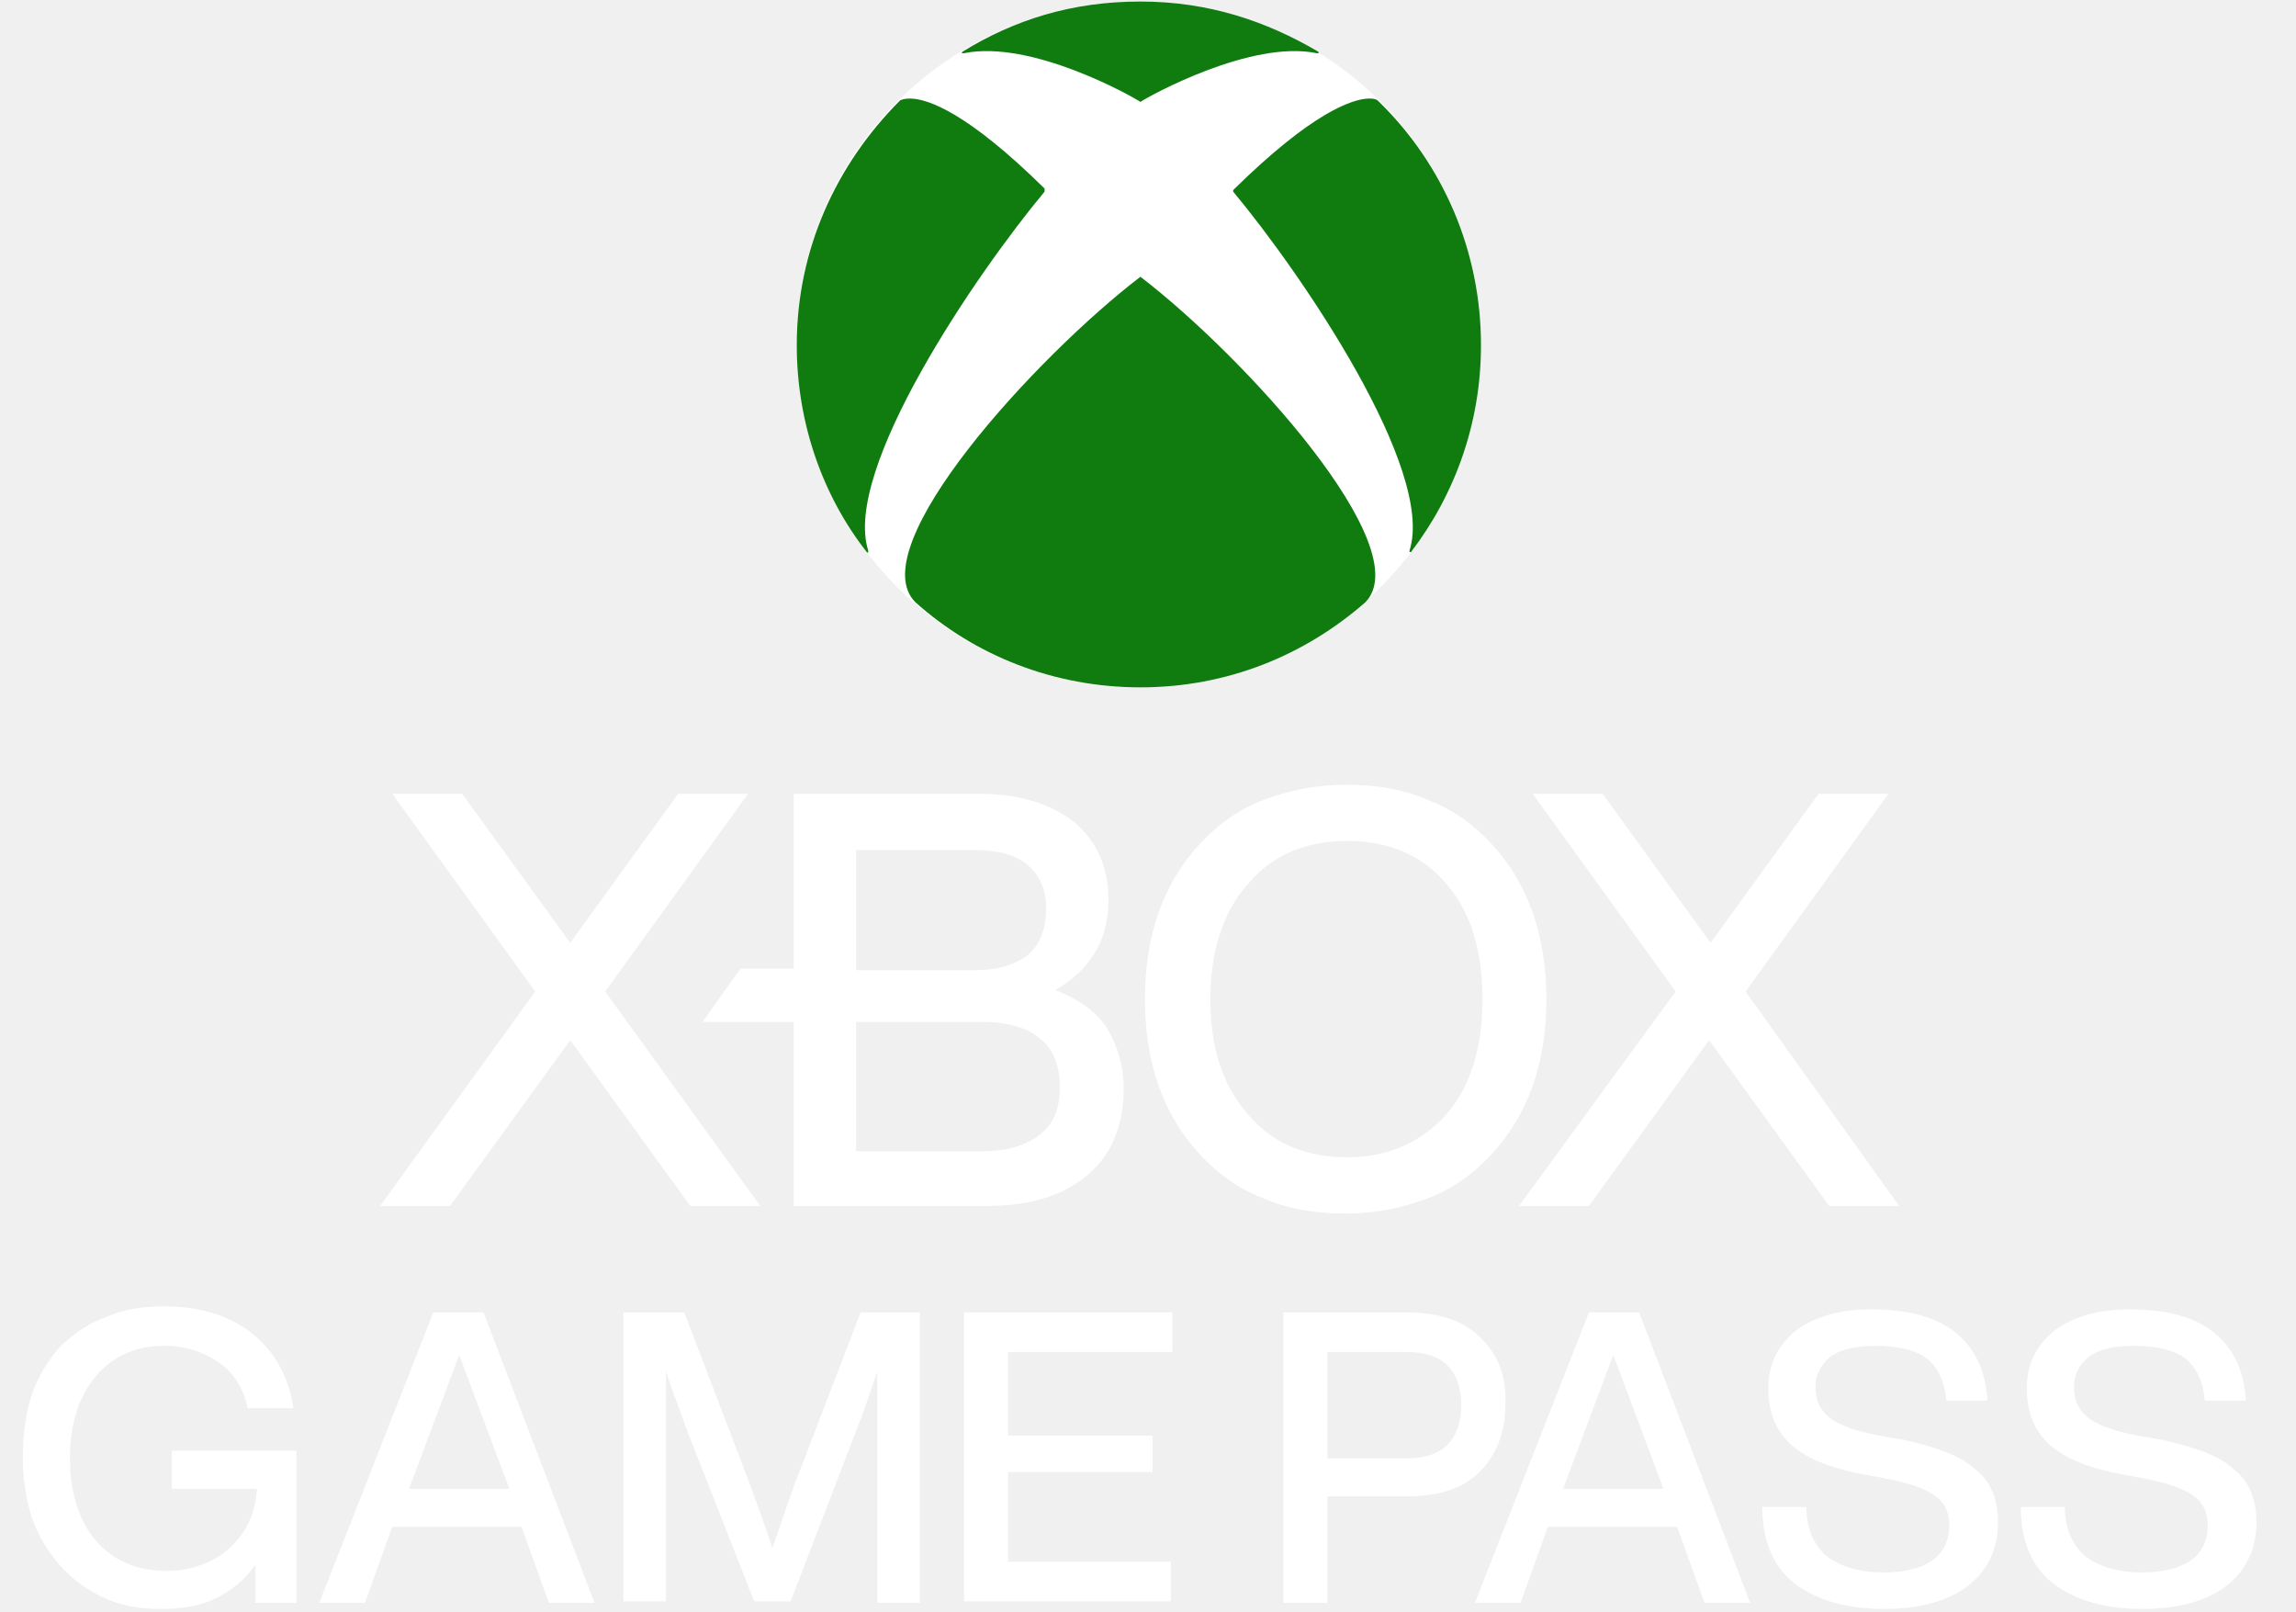
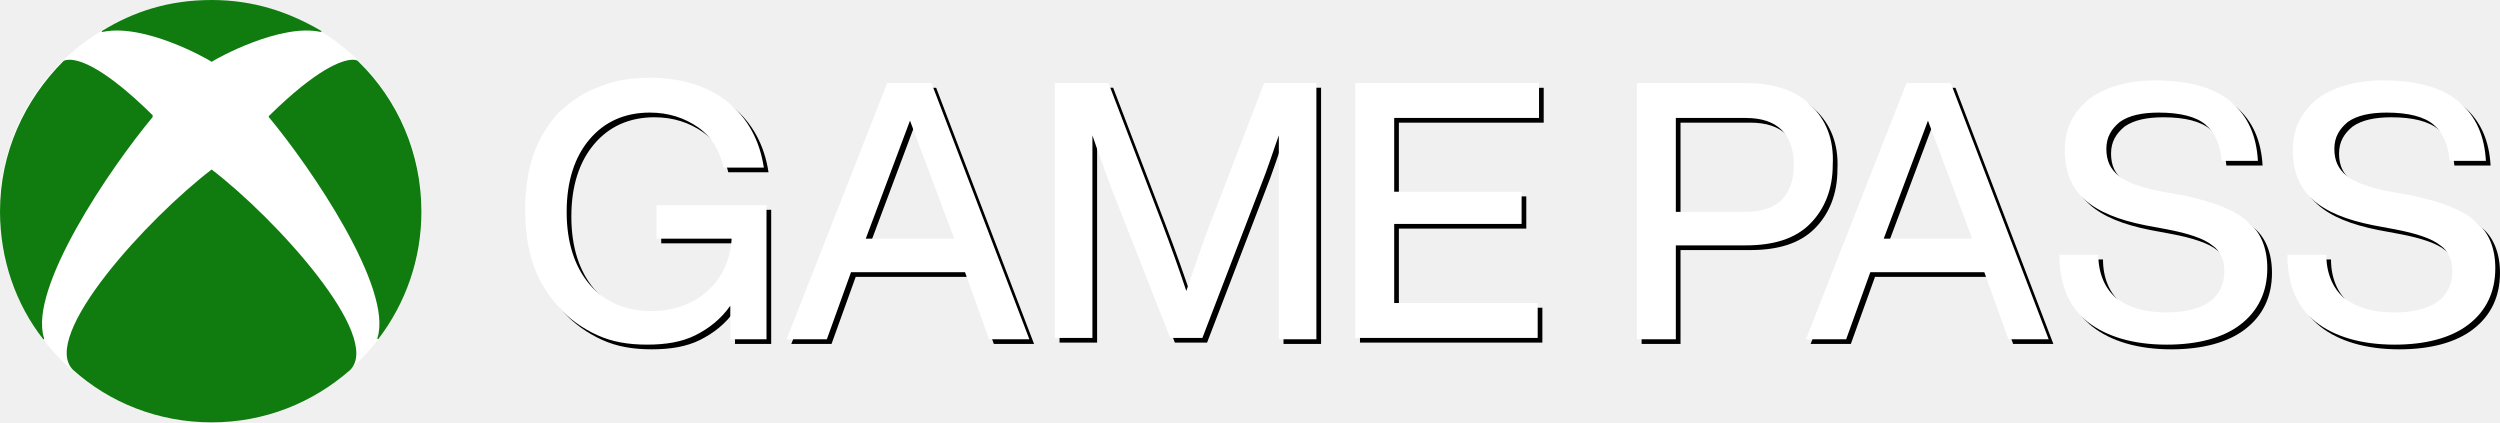
- <svg xmlns="http://www.w3.org/2000/svg" xml:space="preserve" viewBox="0 1 151 106">
-   <g style="display:inline">
-     <path d="M10.8 86.9c-1.4 0-2.7.2-3.8.7-1.2.4-2.1 1.1-3 1.9-.8.9-1.5 2-1.9 3.2s-.6 2.6-.6 4.1c0 1.4.2 2.8.6 4s1.1 2.3 1.9 3.2 1.8 1.6 2.9 2.1 2.3.7 3.7.7 2.6-.2 3.6-.7 1.9-1.2 2.6-2.2v2.5h2.7v-10h-8.2v2.5h5.6q-.15 2.4-1.8 3.9c-1.1 1-2.6 1.5-4.2 1.5-1.9 0-3.5-.7-4.6-2s-1.7-3.1-1.7-5.4.6-4.1 1.7-5.4 2.6-2 4.5-2c1.4 0 2.6.4 3.6 1.1s1.6 1.7 1.9 3h3c-.3-2-1.2-3.7-2.7-4.9s-3.5-1.8-5.8-1.8m17.7.4L21 106.4h3l1.8-5h8.5l1.8 5h3l-7.3-19.1Zm1.7 2.8 3.3 8.8h-6.6zM41 87.3v19h2.8V91.2c.4 1.2.9 2.5 1.4 3.9l4.4 11.2H52l4.3-11.2c.6-1.5 1-2.8 1.4-3.9v15.2h2.8V87.3h-3.9l-3.8 9.9c-.8 2-1.4 3.9-2 5.6-.5-1.5-1.1-3.2-1.9-5.3L45 87.3Zm22.4 0v19H77v-2.6H66.3v-5.9h9.5v-2.4h-9.5v-5.5h10.8v-2.6zm21 0v19.1h2.9v-7h5.2c2.1 0 3.7-.5 4.8-1.6s1.7-2.6 1.7-4.4c.1-1.9-.5-3.4-1.7-4.5-1.1-1.1-2.8-1.6-4.8-1.6zm2.9 2.6h5.2q1.8 0 2.7.9c.6.6.9 1.5.9 2.6s-.3 2-.9 2.6q-.9.9-2.7.9h-5.2zm17.2-2.6L97 106.4h3l1.8-5h8.5l1.8 5h3l-7.3-19.1zm1.6 2.8 3.3 8.8h-6.6zm16.9-3c-2 0-3.7.5-4.9 1.4-1.2 1-1.8 2.2-1.8 3.8s.5 2.8 1.5 3.7 2.5 1.5 4.5 1.9l1.6.3c1.6.3 2.8.7 3.4 1.2.6.4.9 1.1.9 1.9 0 1-.4 1.8-1.1 2.3s-1.8.8-3.2.8c-1.7 0-2.9-.4-3.8-1.1-.8-.7-1.3-1.8-1.3-3.2h-2.9c0 2.2.7 3.9 2.1 5s3.4 1.7 5.9 1.7c2.3 0 4.2-.5 5.5-1.5s2-2.4 2-4.2c0-1.5-.5-2.7-1.4-3.4-.9-.9-2.5-1.5-4.7-2l-1.7-.3q-2.4-.45-3.3-1.2c-.6-.5-.9-1.1-.9-2s.4-1.5 1-2c.7-.5 1.7-.7 2.9-.7 1.6 0 2.8.3 3.5.9q1.05.9 1.2 2.7h2.7c-.1-1.8-.7-3.3-2-4.4s-3.2-1.6-5.7-1.6m17 0c-2 0-3.7.5-4.9 1.4-1.2 1-1.8 2.2-1.8 3.8s.5 2.8 1.5 3.7 2.5 1.5 4.5 1.9l1.6.3c1.6.3 2.8.7 3.4 1.2.6.4.9 1.1.9 1.9 0 1-.4 1.8-1.1 2.3s-1.8.8-3.2.8c-1.7 0-2.9-.4-3.8-1.1-.8-.7-1.3-1.8-1.3-3.2h-2.9c0 2.2.7 3.9 2.1 5s3.4 1.7 5.9 1.7c2.3 0 4.2-.5 5.5-1.5s2-2.4 2-4.2c0-1.5-.5-2.7-1.4-3.4-.9-.9-2.5-1.5-4.7-2l-1.7-.3q-2.4-.45-3.3-1.2c-.6-.5-.9-1.1-.9-2s.4-1.5 1-2c.7-.5 1.7-.7 2.9-.7 1.6 0 2.8.3 3.5.9q1.05.9 1.2 2.7h2.7c-.1-1.8-.7-3.3-2-4.4s-3.2-1.6-5.7-1.6M25.8 53.2l9.4 13L25 80.3h4.6l7.9-10.9 7.9 10.9H50L39.8 66.2l9.4-13h-4.6L37.5 63l-7.1-9.8Z" style="fill:#fff" />
-     <path d="M52.2 53.2v11.5h-3.5l-2.5 3.5h6v12.1h12.7c2.9 0 5.1-.7 6.7-2.1 1.5-1.3 2.3-3.2 2.3-5.6 0-1.5-.4-2.8-1.1-4-.7-1.1-1.9-1.9-3.4-2.5 2.3-1.3 3.5-3.3 3.5-5.9 0-2.1-.7-3.8-2.2-5.1-1.5-1.2-3.6-1.9-6.3-1.9zm4.1 3.7h7.8c1.5 0 2.7.3 3.5 1s1.2 1.6 1.2 2.8c0 1.4-.4 2.4-1.2 3.1-.8.6-1.9 1-3.5 1h-7.8zm0 11.3h8.3c1.7 0 3 .4 3.8 1.1.9.7 1.3 1.8 1.3 3.2s-.4 2.4-1.3 3.1-2.1 1.1-3.8 1.1h-8.3zm32.2-15.6c-2 0-3.8.4-5.4 1s-3 1.6-4.2 2.9q-1.8 1.95-2.7 4.5t-.9 5.7.9 5.7 2.7 4.5c1.2 1.3 2.6 2.3 4.2 2.9 1.6.7 3.4 1 5.4 1s3.8-.4 5.4-1 3-1.6 4.2-2.9q1.8-1.95 2.7-4.5t.9-5.7c0-2-.3-4-.9-5.7q-.9-2.55-2.7-4.5c-1.2-1.3-2.6-2.3-4.2-2.9-1.6-.7-3.4-1-5.4-1m.1 3.7c1.011 0 1.956.128 2.822.386a7.7 7.7 0 0 1 1.63.693q.766.435 1.42 1.055.329.309.628.666c1.6 1.8 2.4 4.4 2.4 7.6s-.8 5.8-2.4 7.6a9 9 0 0 1-.63.638 8.1 8.1 0 0 1-3.05 1.751c-.866.27-1.809.41-2.82.41q-1.521.002-2.823-.384a7.45 7.45 0 0 1-3.05-1.748 8 8 0 0 1-.627-.666 9 9 0 0 1-1.334-1.961 10 10 0 0 1-.389-.887q-.175-.458-.31-.947-.134-.488-.23-1.008a15.5 15.5 0 0 1-.237-2.799q0-1.455.238-2.754.095-.519.228-1.011a11 11 0 0 1 .7-1.854A8.8 8.8 0 0 1 82.1 59.1q.3-.357.629-.666a7.45 7.45 0 0 1 3.05-1.748q1.301-.387 2.82-.385" style="fill:#fff" />
-     <path d="m100.8 53.2 9.4 13-10.3 14.1h4.6l7.9-10.9 7.9 10.9h4.6l-10.1-14.1 9.4-13h-4.6l-7.1 9.8-7.1-9.8Z" style="fill:#fff" />
-   </g>
-   <ellipse cx="74.9" cy="23.649" rx="17.83" ry="17.88" style="display:inline;fill:#fff;stroke:#fff;stroke-width:9.339;stroke-linecap:square;stroke-miterlimit:5;paint-order:fill markers stroke" />
-   <path d="M75 19.2C68.2 24.4 56.6 37 60.2 40.6c3.9 3.5 9.1 5.6 14.8 5.6s10.8-2.1 14.8-5.6c3.5-3.6-8-16.2-14.8-21.4M90.002 7.48c-1.083.038-3.727.92-8.902 6.02v.1c4.5 5.4 13.3 18.3 11.6 23.6v.1h.1c2.9-3.8 4.6-8.5 4.6-13.6 0-6.2-2.5-11.9-6.7-16l-.1-.1c-.05-.05-.237-.132-.598-.12m-30.106 0c-.378-.01-.597.07-.697.12C55 11.8 52.4 17.4 52.4 23.7c0 5.1 1.7 9.9 4.6 13.6 0 0 .1.1.1 0v-.1c-1.7-5.3 7.1-18.2 11.6-23.6v-.2c-5.1-5.025-7.67-5.887-8.804-5.92M75 1.1c-4.5 0-8.3 1.2-11.7 3.3 0 0-.1.1 0 .1h.1c4.4-.9 11 2.8 11.6 3.2.6-.4 7.3-4.1 11.6-3.2h.1c.1 0 0 0 0-.1-3.4-2-7.2-3.3-11.7-3.3" style="display:inline;fill:#107c10" />
+ <svg xmlns="http://www.w3.org/2000/svg" width="1067.8" height="180.4" viewBox="0 0 1067.8 180.4">
+   <ellipse cx="90" cy="90.2" fill="#fff" rx="90.2" ry="90" style="paint-order:fill markers stroke" />
+   <path fill="#107c10" d="M90.4 72.398c-27.2 20.8-73.604 71.2-59.204 85.6 15.6 14 36.403 22.398 59.204 22.398s43.204-8.398 59.204-22.398c14-14.4-32.003-64.8-59.204-85.6m60.008-46.874c-4.331.15-14.91 3.678-35.61 24.077V50c18 21.6 53.2 73.2 46.4 94.4v.406h.407c11.6-15.2 18.398-34.006 18.398-54.408 0-24.8-10.004-47.6-26.804-64L152.8 26c-.2-.2-.947-.527-2.39-.477zm-120.424 0c-1.512-.044-2.389.276-2.789.476C10.395 42.8 0 65.198 0 90.4c0 20.4 6.798 39.606 18.398 54.408 0 0 .399.4.399 0v-.406c-6.8-21.2 28.398-72.8 46.4-94.4v-.797c-20.4-20.1-30.674-23.548-35.211-23.68zM90.4 0c-18 0-33.197 4.803-46.796 13.203 0 0-.4.399 0 .399h.398c17.6-3.6 44 11.196 46.4 12.796 2.4-1.6 29.199-16.396 46.4-12.796h.399c.4 0 0 .001 0-.399C123.6 5.203 108.404 0 90.405 0z" />
+   <path d="M279.556 35.199c-8.02 0-15.471 1.141-21.773 4.005-6.874 2.292-12.03 6.304-17.185 10.887-4.583 5.156-8.595 11.453-10.887 18.327s-3.434 14.903-3.434 23.496c0 8.02 1.143 16.04 3.434 22.915s6.304 13.17 10.887 18.327 10.313 9.163 16.615 12.027 13.17 4.017 21.19 4.017 14.893-1.152 20.621-4.017 10.893-6.87 14.903-12.598v14.322h15.463V89.62h-46.97v14.321h32.078c-.573 9.166-4.015 16.615-10.316 22.344s-14.89 8.593-24.055 8.593c-10.884 0-20.048-4.01-26.349-11.457s-9.745-17.761-9.745-30.937 3.444-23.49 9.745-30.937 14.894-11.457 25.778-11.457c8.02 0 14.892 2.29 20.62 6.3s9.168 9.738 10.887 17.185h17.186c-1.719-11.457-6.882-21.198-15.474-28.072s-20.043-10.305-33.219-10.305zm101.389 2.291-42.964 109.416h17.186l10.316-28.643h48.692l10.304 28.643h17.186L399.854 37.49zm9.734 16.033 18.909 50.417h-37.806zm61.872-16.033v108.844h16.045V59.82c2.291 6.875 5.146 14.324 8.01 22.344l25.208 64.166h13.75l24.638-64.166c3.437-8.593 5.72-16.042 8.01-22.344v87.08h16.045V37.485h-22.343l-21.762 56.704c-4.583 11.458-8.02 22.351-11.457 32.09-2.864-8.593-6.304-18.336-10.886-30.366l-22.344-58.426zm128.319 0v108.844h77.907V131.43h-61.289V97.64h54.42V83.89h-54.42V52.382h61.862V37.49zm120.298 0v109.416h16.615v-40.1h29.784c12.03 0 21.2-2.862 27.501-9.163s9.734-14.897 9.734-25.208c.573-10.885-2.86-19.478-9.734-25.779-6.301-6.301-16.044-9.163-27.501-9.163zm16.615 14.892h29.784c6.874 0 12.025 1.721 15.462 5.158s5.158 8.59 5.158 14.892-1.72 11.455-5.158 14.892-8.588 5.158-15.462 5.158h-29.784zm98.528-14.892-42.964 109.416h17.186l10.316-28.643h48.692l10.304 28.643h17.186L835.22 37.49zm9.163 16.033 18.909 50.417h-37.806zm96.814-17.178c-11.457 0-21.197 2.866-28.072 8.022-6.874 5.728-10.304 12.607-10.304 21.773s2.864 16.036 8.593 21.191 14.32 8.596 25.778 10.887l9.163 1.712c9.166 1.718 16.042 4.017 19.48 6.881 3.436 2.291 5.146 6.304 5.146 10.887 0 5.728-2.29 10.304-6.299 13.169s-10.307 4.587-18.327 4.587c-9.738 0-16.617-2.29-21.772-6.3-4.583-4.01-7.44-10.318-7.44-18.338h-16.616c0 12.603 4.008 22.342 12.028 28.643s19.48 9.746 33.8 9.746c13.176 0 24.06-2.864 31.507-8.593s11.457-13.756 11.457-24.067c0-8.593-2.866-15.47-8.022-19.48-5.156-5.155-14.317-8.592-26.92-11.457l-9.745-1.712c-9.165-1.718-15.46-4.016-18.897-6.88s-5.158-6.302-5.158-11.458 2.292-8.593 5.729-11.457c4.01-2.865 9.74-4.006 16.615-4.006 9.165 0 16.04 1.721 20.05 5.158s6.296 8.588 6.869 15.463h15.462c-.572-10.312-4.01-18.907-11.457-25.208s-18.326-9.164-32.647-9.164zm97.385 0c-11.457 0-21.198 2.866-28.072 8.022-6.874 5.728-10.305 12.607-10.305 21.773s2.865 16.036 8.593 21.191 14.321 8.596 25.778 10.887l9.164 1.712c9.165 1.718 16.042 4.017 19.479 6.881 3.437 2.291 5.147 6.304 5.147 10.887 0 5.728-2.29 10.304-6.3 13.169s-10.306 4.587-18.326 4.587c-9.739 0-16.617-2.29-21.773-6.3-4.583-4.01-7.44-10.318-7.44-18.338h-16.615c0 12.603 4.008 22.342 12.027 28.643s19.48 9.746 33.8 9.746c13.176 0 24.06-2.864 31.508-8.593s11.457-13.756 11.457-24.067c0-8.593-2.867-15.47-8.023-19.48-5.155-5.155-14.316-8.592-26.919-11.457l-9.745-1.712c-9.166-1.718-15.46-4.016-18.897-6.88s-5.158-6.302-5.158-11.458 2.291-8.593 5.728-11.457c4.01-2.865 9.741-4.006 16.615-4.006 9.166 0 16.04 1.721 20.05 5.158s6.297 8.588 6.87 15.463h15.462c-.573-10.312-4.01-18.907-11.457-25.208s-18.327-9.164-32.648-9.164z" />
+   <path fill="#fff" d="M277.556 33.199c-8.02 0-15.471 1.141-21.773 4.005-6.874 2.292-12.03 6.304-17.185 10.887-4.583 5.156-8.595 11.453-10.887 18.327s-3.434 14.903-3.434 23.496c0 8.02 1.143 16.04 3.434 22.915s6.304 13.17 10.887 18.327 10.313 9.163 16.615 12.027 13.17 4.017 21.19 4.017 14.893-1.152 20.621-4.017 10.893-6.87 14.903-12.598v14.322h15.463V87.62h-46.97v14.321h32.078c-.573 9.166-4.015 16.615-10.316 22.344s-14.89 8.593-24.055 8.593c-10.884 0-20.048-4.01-26.349-11.457s-9.745-17.761-9.745-30.937 3.444-23.49 9.745-30.937 14.894-11.457 25.778-11.457c8.02 0 14.892 2.29 20.62 6.3s9.168 9.738 10.887 17.185h17.186c-1.719-11.457-6.882-21.198-15.474-28.072s-20.043-10.305-33.219-10.305zm101.389 2.291-42.964 109.416h17.186l10.316-28.643h48.692l10.304 28.643h17.186L397.854 35.49zm9.734 16.033 18.909 50.417h-37.806zm61.872-16.033v108.844h16.045V57.82c2.291 6.875 5.146 14.324 8.01 22.344l25.208 64.166h13.75l24.638-64.166c3.437-8.593 5.72-16.042 8.01-22.344v87.08h16.045V35.485h-22.343l-21.762 56.704c-4.583 11.458-8.02 22.351-11.457 32.09-2.864-8.593-6.304-18.336-10.886-30.366l-22.344-58.426zm128.319 0v108.844h77.907V129.43h-61.289V95.64h54.42V81.89h-54.42V50.382h61.862V35.49zm120.298 0v109.416h16.615v-40.1h29.784c12.03 0 21.2-2.862 27.501-9.163s9.734-14.897 9.734-25.208c.573-10.885-2.86-19.478-9.734-25.779-6.301-6.301-16.044-9.163-27.501-9.163zm16.615 14.892h29.784c6.874 0 12.025 1.721 15.462 5.158s5.158 8.59 5.158 14.892-1.72 11.455-5.158 14.892-8.588 5.158-15.462 5.158h-29.784zm98.528-14.892-42.964 109.416h17.186l10.316-28.643h48.692l10.304 28.643h17.186L833.22 35.49zm9.163 16.033 18.909 50.417h-37.806zm96.814-17.178c-11.457 0-21.197 2.866-28.072 8.022-6.874 5.728-10.304 12.607-10.304 21.773s2.864 16.036 8.593 21.191 14.32 8.596 25.778 10.887l9.163 1.712c9.166 1.718 16.042 4.017 19.48 6.881 3.436 2.291 5.146 6.304 5.146 10.887 0 5.728-2.29 10.304-6.299 13.169s-10.307 4.587-18.327 4.587c-9.738 0-16.617-2.29-21.772-6.3-4.583-4.01-7.44-10.318-7.44-18.338h-16.616c0 12.603 4.008 22.342 12.028 28.643s19.48 9.746 33.8 9.746c13.176 0 24.06-2.864 31.507-8.593s11.457-13.756 11.457-24.067c0-8.593-2.866-15.47-8.022-19.48-5.156-5.155-14.317-8.592-26.92-11.457l-9.745-1.712c-9.165-1.718-15.46-4.016-18.897-6.88s-5.158-6.302-5.158-11.458 2.292-8.593 5.729-11.457c4.01-2.865 9.74-4.006 16.615-4.006 9.165 0 16.04 1.721 20.05 5.158s6.296 8.588 6.869 15.463h15.462c-.572-10.312-4.01-18.907-11.457-25.208s-18.326-9.164-32.647-9.164zm97.385 0c-11.457 0-21.198 2.866-28.072 8.022-6.874 5.728-10.305 12.607-10.305 21.773s2.865 16.036 8.593 21.191 14.321 8.596 25.778 10.887l9.164 1.712c9.165 1.718 16.042 4.017 19.479 6.881 3.437 2.291 5.147 6.304 5.147 10.887 0 5.728-2.29 10.304-6.3 13.169s-10.306 4.587-18.326 4.587c-9.739 0-16.617-2.29-21.773-6.3-4.583-4.01-7.44-10.318-7.44-18.338h-16.615c0 12.603 4.008 22.342 12.027 28.643s19.48 9.746 33.8 9.746c13.176 0 24.06-2.864 31.508-8.593s11.457-13.756 11.457-24.067c0-8.593-2.867-15.47-8.023-19.48-5.155-5.155-14.316-8.592-26.919-11.457l-9.745-1.712c-9.166-1.718-15.46-4.016-18.897-6.88s-5.158-6.302-5.158-11.458 2.291-8.593 5.728-11.457c4.01-2.865 9.741-4.006 16.615-4.006 9.166 0 16.04 1.721 20.05 5.158s6.297 8.588 6.87 15.463h15.462c-.573-10.312-4.01-18.907-11.457-25.208s-18.327-9.164-32.648-9.164z" />
</svg>
